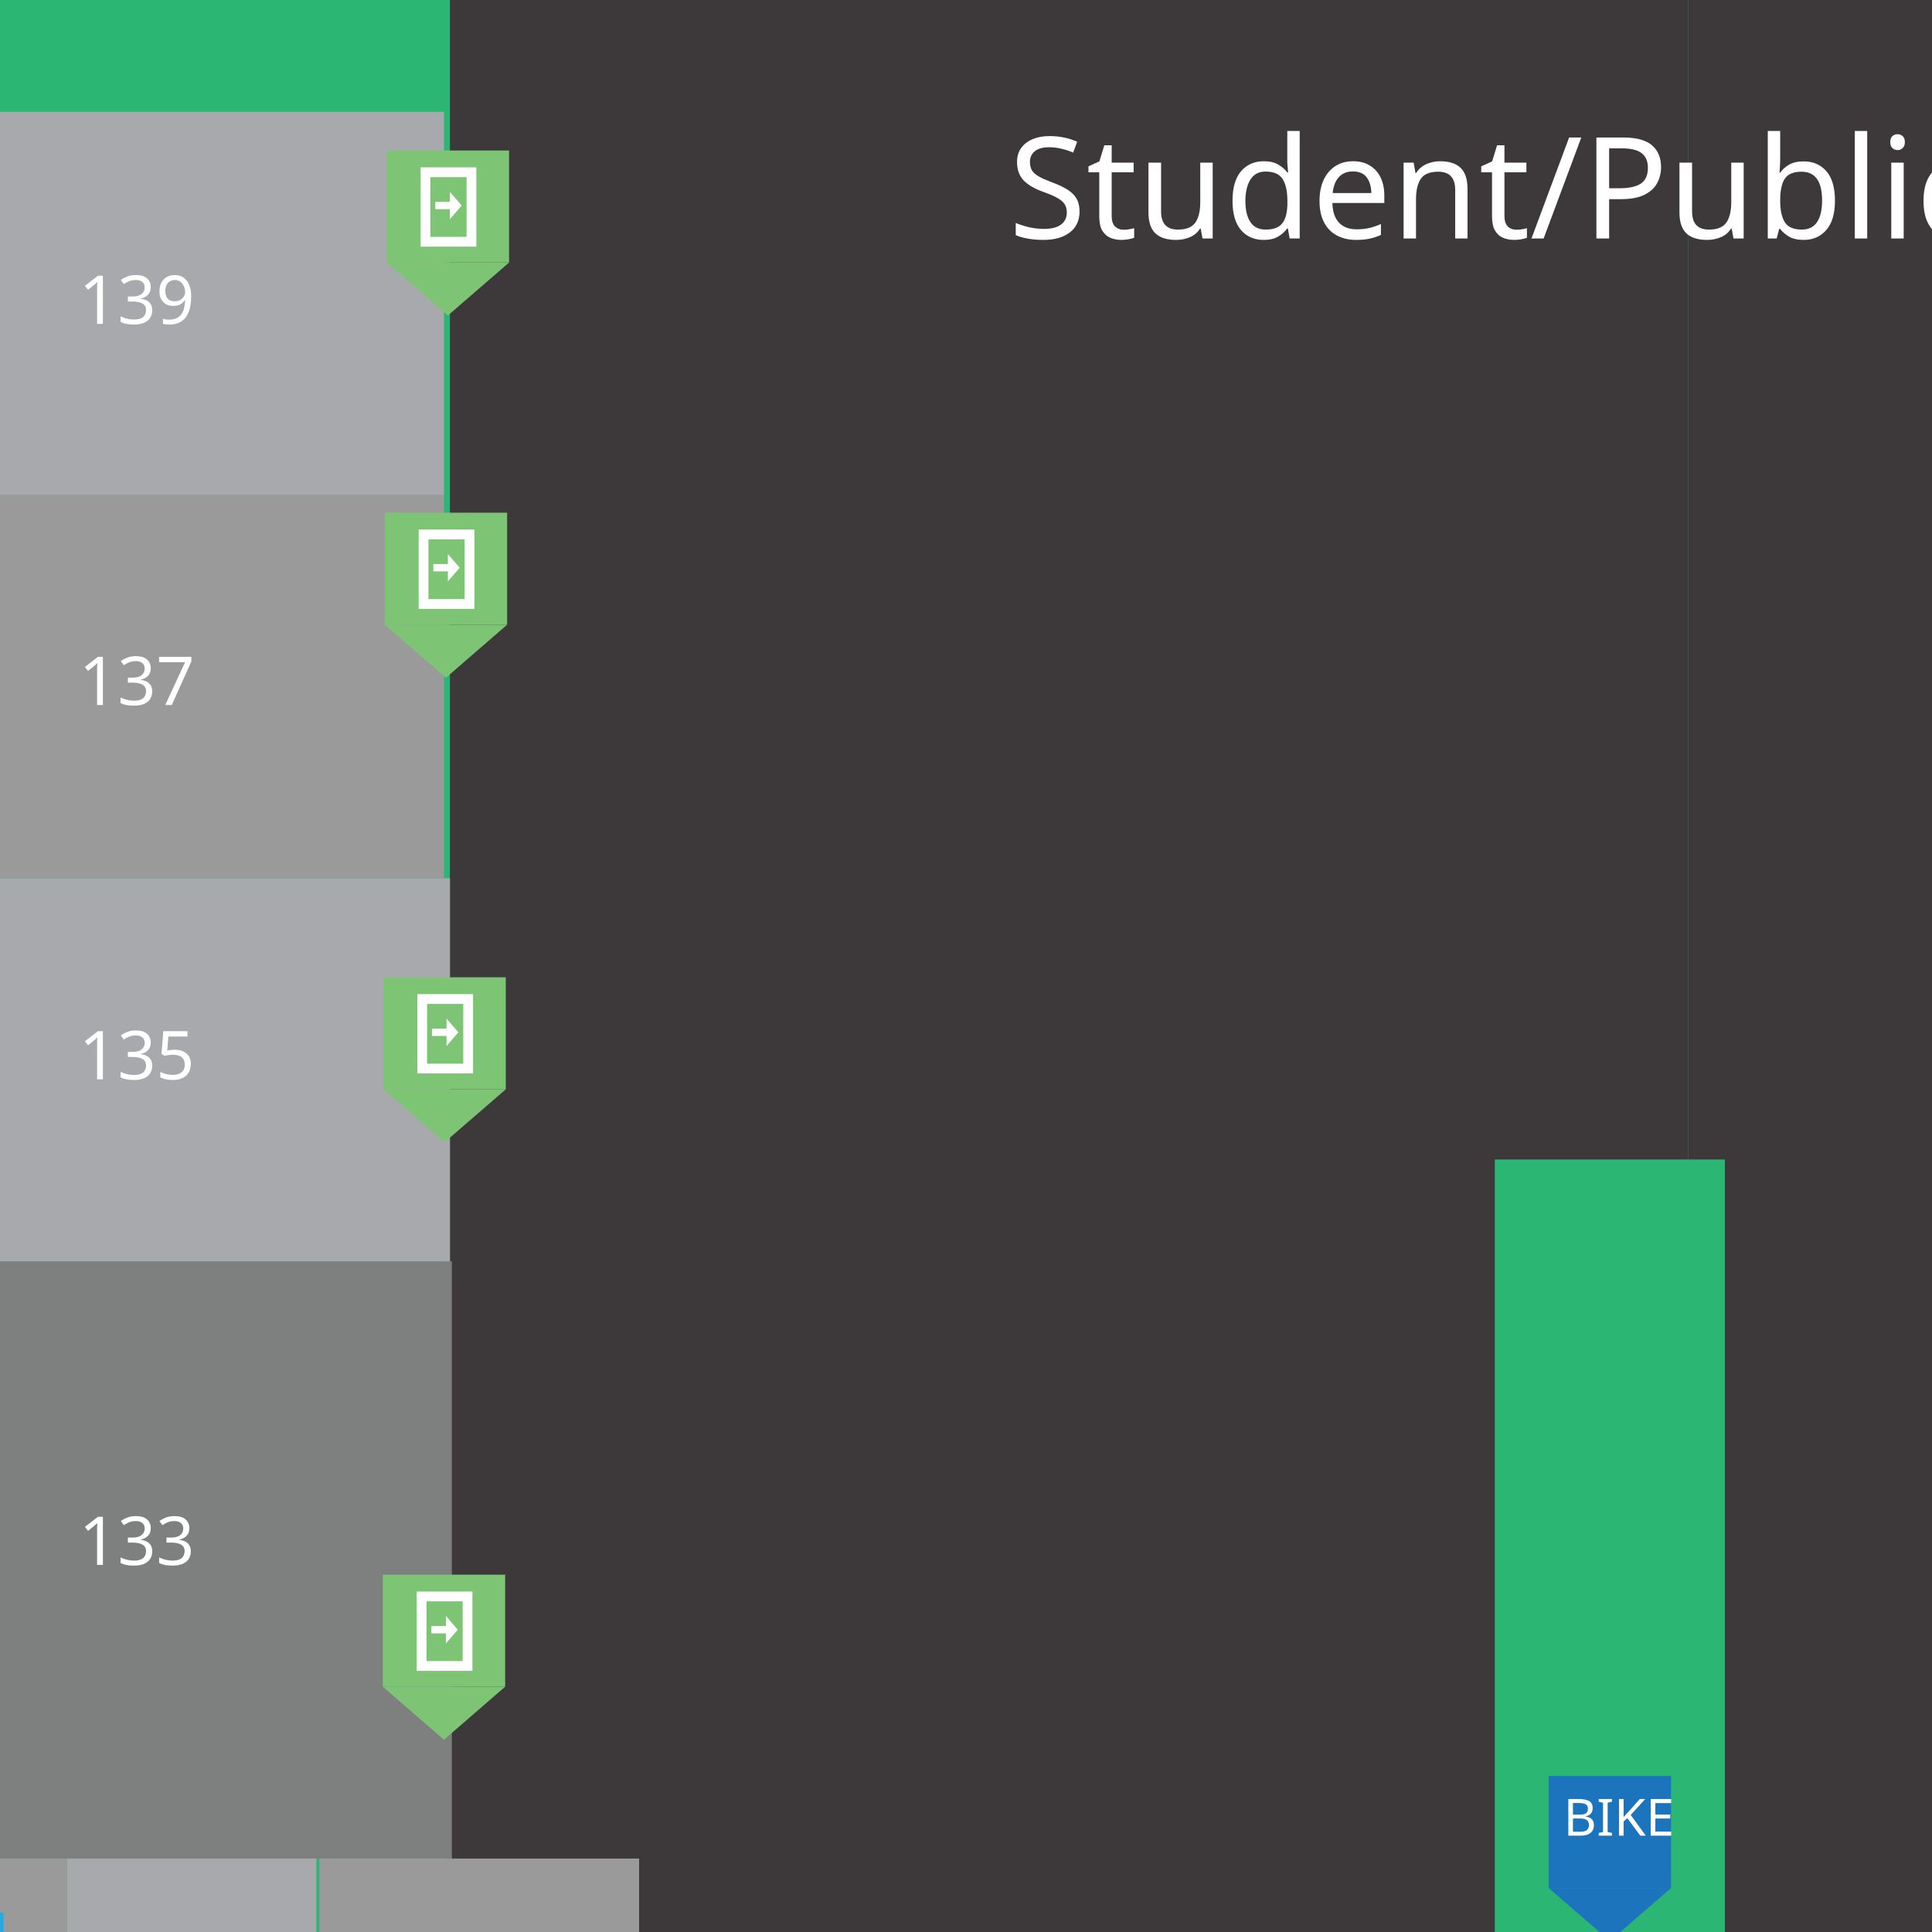
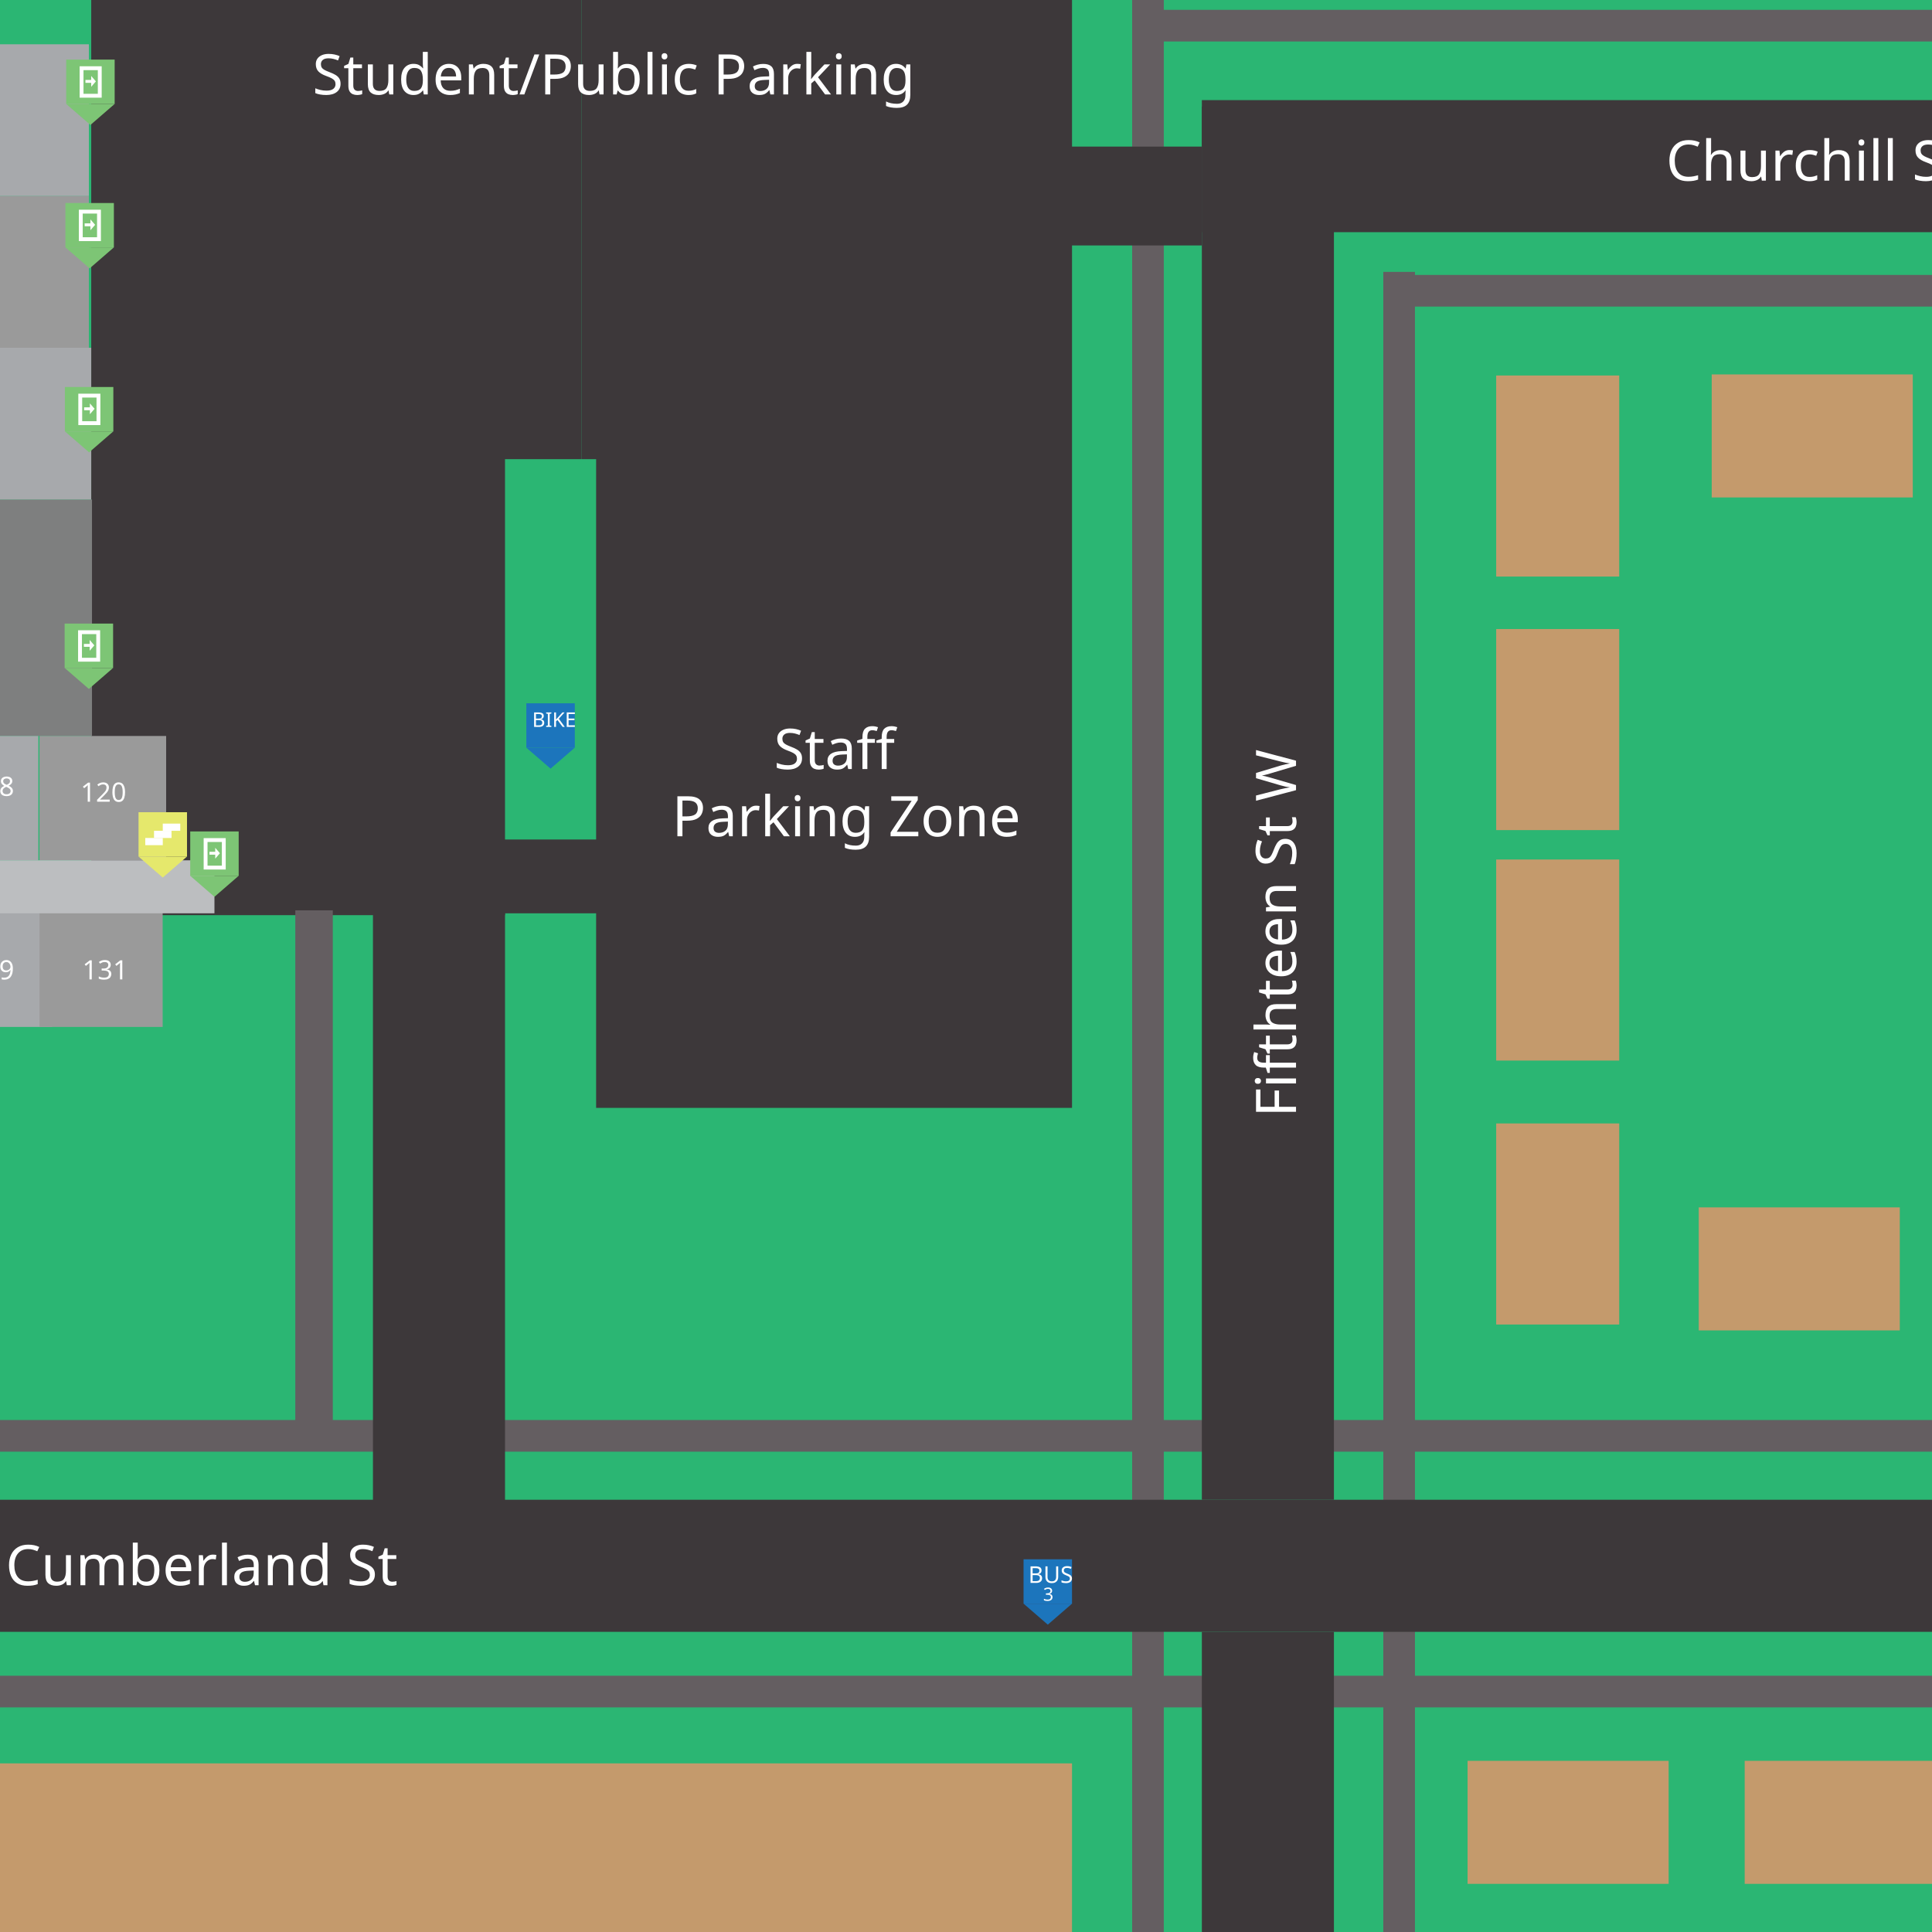
- <svg xmlns="http://www.w3.org/2000/svg" version="1.0" id="Layer_1" x="0px" y="0px" width="2000px" height="2000px" viewBox="0 0 612 792" enable-background="new 0 0 612 792" xml:space="preserve">
+ <svg xmlns="http://www.w3.org/2000/svg" version="1.0" id="Layer_1" x="0px" y="0px" width="2000px" height="2000px" viewBox="0 0 2000 2000" enable-background="new 0 0 612 792" xml:space="preserve">
  <rect x="-1739.838" y="-1353.998" fill="#2BB673" width="4091.112" height="3511.964" />
  <rect x="-1739.838" y="45.842" fill="#6D6E71" width="774.14" height="1015.501" />
  <rect x="-1449.428" y="945.362" fill="#9A9A9A" width="449.448" height="119.164" />
  <rect x="94.442" y="-134.263" fill="#3D383A" width="507.655" height="1081.632" />
  <rect x="-1008.969" y="945.457" fill="#BCBEC0" width="130.766" height="117.616" />
  <rect x="-1580.524" y="517.079" fill="#BCBEC0" width="672.974" height="428.378" />
  <rect x="-973.333" y="947.076" fill="#A7A9AC" width="59.495" height="31.994" />
  <polygon fill="#E5E86C" points="-990.923,1027.518 -1003.465,1016.656 -1016.007,1005.794 -990.923,1005.794 -965.838,1005.794   -978.381,1016.656 " />
  <rect x="-1016.007" y="959.868" fill="#E5E86C" width="50.169" height="45.926" />
  <rect x="-1009.036" y="986.553" fill="#FFFFFF" width="18.113" height="7.441" />
  <rect x="-999.979" y="979.109" fill="#FFFFFF" width="18.114" height="7.443" />
  <rect x="-990.922" y="971.668" fill="#FFFFFF" width="18.113" height="7.441" />
  <polygon fill="#E5E86C" points="-943.586,958.23 -956.128,947.369 -968.67,936.507 -943.586,936.507 -918.501,936.507   -931.044,947.369 " />
  <rect x="-968.67" y="890.581" fill="#E5E86C" width="50.169" height="45.926" />
  <rect x="-955.821" y="909.213" fill="none" stroke="#FFFFFF" stroke-width="3" stroke-miterlimit="10" width="24.473" height="17.844" />
  <line fill="none" stroke="#FFFFFF" stroke-width="3" stroke-miterlimit="10" x1="-950.217" y1="905.908" x2="-950.217" y2="897.517" />
  <polygon fill="#FFFFFF" points="-950.217,895.089 -947.414,897.516 -944.611,899.943 -950.217,899.943 -955.821,899.943   -953.019,897.516 " />
  <line fill="none" stroke="#FFFFFF" stroke-width="3" stroke-miterlimit="10" x1="-936.953" y1="894.534" x2="-936.953" y2="902.926" />
  <polygon fill="#FFFFFF" points="-936.953,905.354 -939.756,902.927 -942.559,900.499 -936.953,900.499 -931.349,900.499   -934.151,902.927 " />
  <rect x="-907.551" y="745.088" fill="#A7A9AC" width="103.072" height="145.493" />
  <rect x="-804.479" y="835.705" fill="#BCBEC0" width="29.498" height="54.876" />
  <rect x="-804.479" y="745.088" fill="#9A9A9A" width="101.834" height="90.617" />
  <rect x="-774.98" y="835.705" fill="#9A9A9A" width="72.336" height="54.876" />
  <rect x="-702.645" y="835.705" fill="#A7A9AC" width="72.336" height="54.876" />
  <rect x="-630.309" y="835.705" fill="#BCBEC0" width="29.498" height="54.876" />
  <rect x="-702.645" y="745.088" fill="#A7A9AC" width="101.834" height="90.617" />
  <rect x="-600.811" y="779.587" fill="#9A9A9A" width="101.834" height="110.994" />
  <rect x="-979.621" y="517.079" fill="#BCBEC0" width="814.898" height="36.876" />
  <rect x="-600.811" y="745.088" fill="#9A9A9A" width="44.819" height="59.998" />
  <rect x="-804.479" y="553.955" fill="#7E7F7F" width="305.502" height="191.133" />
  <rect x="-555.991" y="745.088" fill="#7E7F7F" width="57.015" height="34.499" />
  <rect x="-907.551" y="699.021" fill="#7E7F7F" width="103.072" height="46.496" />
  <rect x="-906.313" y="553.955" fill="#9A9A9A" width="101.834" height="145.065" />
  <rect x="-878.203" y="943.909" fill="#A7A9AC" width="101.834" height="119.164" />
  <polygon fill="#E5E86C" points="-896.256,1027.819 -908.798,1016.958 -921.34,1006.096 -896.256,1006.096 -871.171,1006.096   -883.714,1016.958 " />
  <rect x="-921.34" y="960.17" fill="#E5E86C" width="50.169" height="45.926" />
  <rect x="-914.369" y="986.854" fill="#FFFFFF" width="18.113" height="7.441" />
  <rect x="-905.313" y="979.411" fill="#FFFFFF" width="18.114" height="7.443" />
  <rect x="-896.255" y="971.97" fill="#FFFFFF" width="18.113" height="7.441" />
  <polygon fill="#E5E86C" points="-844.287,1016.957 -856.829,1006.096 -869.371,995.233 -844.287,995.233 -819.202,995.233   -831.745,1006.096 " />
  <rect x="-869.371" y="949.308" fill="#E5E86C" width="50.169" height="45.926" />
  <rect x="-862.4" y="975.992" fill="#FFFFFF" width="18.113" height="7.441" />
  <rect x="-853.344" y="968.549" fill="#FFFFFF" width="18.114" height="7.443" />
  <rect x="-844.286" y="961.107" fill="#FFFFFF" width="18.113" height="7.441" />
  <rect x="-776.369" y="944.683" fill="#9A9A9A" width="277.393" height="119.164" />
  <rect x="-659.786" y="943.909" fill="#A7A9AC" width="44.227" height="122.07" />
  <rect x="-450.996" y="945.362" fill="#A7A9AC" width="56.997" height="122.07" />
  <polygon fill="#E5E86C" points="-422.498,1030.723 -435.04,1019.861 -447.582,1008.999 -422.498,1008.999 -397.413,1008.999   -409.956,1019.861 " />
  <rect x="-447.582" y="963.073" fill="#E5E86C" width="50.169" height="45.926" />
  <rect x="-440.611" y="989.758" fill="#FFFFFF" width="18.113" height="7.441" />
  <rect x="-431.555" y="982.314" fill="#FFFFFF" width="18.114" height="7.443" />
  <rect x="-422.497" y="974.873" fill="#FFFFFF" width="18.113" height="7.441" />
  <path fill="#CD73AE" d="M-844.98,913.544" />
  <rect x="-452.301" y="790.396" fill="#A7A9AC" width="119.799" height="100.185" />
  <rect x="-332.502" y="790.396" fill="#9A9A9A" width="119.799" height="100.185" />
  <rect x="-452.301" y="690.212" fill="#9A9A9A" width="112.299" height="100.185" />
  <rect x="-340.002" y="690.212" fill="#A7A9AC" width="127.299" height="100.185" />
  <rect x="-452.301" y="553.955" fill="#A7A9AC" width="107.519" height="136.257" />
  <rect x="-332.502" y="553.955" fill="#9A9A9A" width="119.799" height="136.257" />
  <rect x="-349.501" y="553.955" fill="#7E7F7F" width="33.998" height="136.257" />
  <rect x="-164.723" y="761.879" fill="#9A9A9A" width="102.207" height="128.702" />
  <polygon fill="#27AAE1" points="-113.62,851.659 -126.162,840.798 -138.704,829.936 -113.62,829.936 -88.535,829.936   -101.078,840.798 " />
  <rect x="-138.704" y="784.01" fill="#27AAE1" width="50.169" height="45.926" />
  <circle fill="#FFFFFF" cx="-125.619" cy="795.703" r="3.318" />
  <rect x="-128.938" y="799.986" fill="#FFFFFF" width="6.637" height="14.299" />
  <rect x="-128.938" y="814.285" fill="#FFFFFF" width="2.627" height="9.734" />
  <rect x="-125.066" y="814.285" fill="#FFFFFF" width="2.766" height="9.734" />
  <rect x="-122.301" y="799.986" fill="#FFFFFF" width="2.766" height="9.734" />
  <rect x="-131.703" y="799.986" fill="#FFFFFF" width="2.766" height="9.734" />
  <rect x="-115.103" y="791.854" transform="matrix(0.9806 0.1959 -0.1959 0.9806 156.2878 37.9564)" fill="#FFFFFF" width="2.767" height="34.276" />
  <circle fill="#FFFFFF" cx="-100.344" cy="795.554" r="3.318" />
  <rect x="-103.662" y="814.136" fill="#FFFFFF" width="2.627" height="9.734" />
  <rect x="-99.791" y="814.136" fill="#FFFFFF" width="2.766" height="9.734" />
  <rect x="-98.409" y="798.988" transform="matrix(0.9001 -0.4356 0.4356 0.9001 -359.8463 38.0078)" fill="#FFFFFF" width="2.766" height="9.735" />
  <rect x="-105.045" y="798.988" transform="matrix(0.8936 0.4489 -0.4489 0.8936 349.8253 132.0827)" fill="#FFFFFF" width="2.765" height="9.735" />
  <polygon fill="#FFFFFF" points="-100.343,799.839 -96.999,806.986 -93.656,814.138 -100.343,814.138 -107.028,814.138   -103.685,806.986 " />
  <rect x="-164.723" y="517.079" fill="#7E7F7F" width="259.953" height="244.8" />
  <rect x="-62.516" y="761.879" fill="#A7A9AC" width="102.207" height="128.702" />
  <rect x="40.896" y="761.879" fill="#9A9A9A" width="131.104" height="128.702" />
  <rect x="-62.516" y="943.909" fill="#A7A9AC" width="116.516" height="119.164" />
  <rect x="40.896" y="943.909" fill="#9A9A9A" width="127.485" height="119.164" />
  <rect x="-172" y="943.909" fill="#9A9A9A" width="109.34" height="119.164" />
  <rect x="143.418" y="840.797" fill="#E5E86C" width="50.169" height="45.926" />
  <rect x="150.389" y="867.481" fill="#FFFFFF" width="18.113" height="7.441" />
  <rect x="159.445" y="860.038" fill="#FFFFFF" width="18.114" height="7.443" />
  <rect x="168.503" y="852.597" fill="#FFFFFF" width="18.113" height="7.441" />
  <rect x="-164.723" y="360" fill="#A7A9AC" width="259.165" height="157.079" />
  <rect x="-164.723" y="202.921" fill="#9A9A9A" width="256.723" height="157.079" />
  <rect x="-164.723" y="45.842" fill="#A7A9AC" width="256.723" height="157.079" />
  <rect x="-468.363" y="360" fill="#A7A9AC" width="256.723" height="157.079" />
  <rect x="-460.863" y="45.842" fill="#A7A9AC" width="256.723" height="198.158" />
  <rect x="-460.863" y="218" fill="#9A9A9A" width="256.723" height="142" />
  <rect x="-212.703" y="45.842" fill="#BCBEC0" width="47.98" height="844.739" />
  <rect x="-540" y="360" fill="#A7A9AC" width="52.802" height="157.079" />
  <rect x="-907.551" y="45.842" fill="#7E7F7F" width="420.353" height="314.158" />
  <rect x="-393.999" y="941.389" fill="#9A9A9A" width="117.332" height="126.044" />
  <rect x="-498.977" y="45.842" fill="#BCBEC0" width="47.98" height="844.739" />
  <rect x="-283" y="945.362" fill="#A7A9AC" width="117.34" height="119.164" />
  <rect x="-907.551" y="890.581" fill="#BCBEC0" width="1129.551" height="54.876" />
  <rect x="-981.865" y="45.842" fill="#BCBEC0" width="74.507" height="657.988" />
  <rect x="-907.551" y="360" fill="#9A9A9A" width="367.551" height="157.079" />
  <polygon fill="#E5E86C" points="-871.172,408.66 -883.714,397.799 -896.256,386.937 -871.172,386.937 -846.087,386.937   -858.63,397.799 " />
  <rect x="-896.256" y="341.011" fill="#E5E86C" width="50.169" height="45.926" />
  <rect x="-889.285" y="367.696" fill="#FFFFFF" width="18.113" height="7.441" />
  <rect x="-880.229" y="360.252" fill="#FFFFFF" width="18.114" height="7.443" />
  <rect x="-871.171" y="352.811" fill="#FFFFFF" width="18.113" height="7.441" />
  <rect x="-1508.454" y="553.955" fill="#A7A9AC" width="528.833" height="336.626" />
  <rect x="-1194" y="45.842" fill="#9A9A9A" width="212.135" height="126.158" />
  <polygon fill="#E5E86C" points="-1135.832,132.762 -1148.374,121.9 -1160.916,111.038 -1135.832,111.038 -1110.747,111.038   -1123.29,121.9 " />
  <rect x="-1160.916" y="65.112" fill="#E5E86C" width="50.169" height="45.926" />
  <rect x="-1153.945" y="91.797" fill="#FFFFFF" width="18.113" height="7.441" />
  <rect x="-1144.889" y="84.354" fill="#FFFFFF" width="18.114" height="7.443" />
  <rect x="-1135.831" y="76.912" fill="#FFFFFF" width="18.113" height="7.441" />
  <polygon fill="#27AAE1" points="-856.015,947.368 -868.557,936.507 -881.099,925.645 -856.015,925.645 -830.93,925.645   -843.473,936.507 " />
  <rect x="-881.099" y="879.719" fill="#27AAE1" width="50.169" height="45.926" />
  <path fill="#FFFFFF" d="M-844.98,909.612c0-6.066-11.033-21.9-11.033-21.9s-10.931,15.834-10.931,21.9  c0,6.065,4.916,10.981,10.982,10.981C-849.899,920.594-844.98,915.678-844.98,909.612z" />
  <path fill="#CD73AE" d="M-286.653,918.02" />
  <polygon fill="#27AAE1" points="-297.688,951.844 -310.229,940.982 -322.771,930.12 -297.688,930.12 -272.603,930.12   -285.146,940.982 " />
  <rect x="-322.771" y="884.194" fill="#27AAE1" width="50.169" height="45.926" />
  <path fill="#FFFFFF" d="M-286.653,914.088c0-6.066-11.033-21.9-11.033-21.9s-10.931,15.834-10.931,21.9  c0,6.065,4.916,10.981,10.982,10.981C-291.572,925.069-286.653,920.153-286.653,914.088z" />
  <path fill="#CD73AE" d="M-213.297,690.213" />
  <polygon fill="#27AAE1" points="-224.331,724.037 -236.873,713.176 -249.415,702.313 -224.331,702.313 -199.246,702.313   -211.789,713.176 " />
  <rect x="-249.415" y="656.387" fill="#27AAE1" width="50.169" height="45.926" />
  <path fill="#FFFFFF" d="M-213.297,686.281c0-6.066-11.033-21.9-11.033-21.9s-10.931,15.834-10.931,21.9  c0,6.064,4.916,10.98,10.982,10.98C-218.216,697.262-213.297,692.346-213.297,686.281z" />
  <path fill="#CD73AE" d="M-1386.051,592.664" />
  <polygon fill="#27AAE1" points="-1397.085,626.488 -1409.627,615.627 -1422.169,604.764 -1397.085,604.764 -1372,604.764   -1384.543,615.627 " />
  <rect x="-1422.169" y="558.838" fill="#27AAE1" width="50.169" height="45.926" />
  <path fill="#FFFFFF" d="M-1386.051,588.732c0-6.066-11.033-21.9-11.033-21.9s-10.931,15.834-10.931,21.9  c0,6.064,4.916,10.98,10.982,10.98C-1390.97,599.713-1386.051,594.797-1386.051,588.732z" />
  <path fill="#CD73AE" d="M-1076.192,592.664" />
  <polygon fill="#27AAE1" points="-1087.227,626.488 -1099.769,615.627 -1112.311,604.764 -1087.227,604.764 -1062.142,604.764   -1074.685,615.627 " />
  <rect x="-1112.311" y="558.838" fill="#27AAE1" width="50.169" height="45.926" />
  <path fill="#FFFFFF" d="M-1076.192,588.732c0-6.066-11.033-21.9-11.033-21.9s-10.931,15.834-10.931,21.9  c0,6.064,4.916,10.98,10.982,10.98C-1081.111,599.713-1076.192,594.797-1076.192,588.732z" />
  <path fill="#CD73AE" d="M-487.943,468.273" />
  <polygon fill="#27AAE1" points="-498.978,502.098 -511.52,491.236 -524.062,480.373 -498.978,480.373 -473.893,480.373   -486.436,491.236 " />
  <rect x="-524.062" y="434.447" fill="#27AAE1" width="50.169" height="45.926" />
  <path fill="#FFFFFF" d="M-487.943,464.342c0-6.066-11.033-21.9-11.033-21.9s-10.931,15.834-10.931,21.9  c0,6.064,4.916,10.98,10.982,10.98C-492.862,475.322-487.943,470.406-487.943,464.342z" />
  <polygon fill="#E5E86C" points="168.502,908.446 155.96,897.585 143.418,886.723 168.502,886.723 193.587,886.723 181.044,897.585   " />
  <rect x="-614.193" y="1063.613" fill="#A7A9AC" width="115.217" height="71.457" />
  <rect x="-450.01" y="1067.433" fill="#7E7F7F" width="115.217" height="199.631" />
  <rect x="-614.657" y="1135.07" fill="#9A9A9A" width="117.332" height="131.993" />
  <rect x="-498.977" y="916.908" fill="#BCBEC0" width="47.98" height="350.155" />
  <polygon fill="#E06E6E" points="-498.978,1051.084 -511.52,1040.223 -524.062,1029.36 -498.978,1029.36 -473.893,1029.36   -486.436,1040.223 " />
  <rect x="-524.062" y="983.435" fill="#E06E6E" width="50.169" height="45.926" />
  <rect x="-501.979" y="994.745" fill="#FFFFFF" width="5.75" height="24.189" />
  <rect x="-511.072" y="1003.965" fill="#FFFFFF" width="24.189" height="5.75" />
  <rect x="-1580.524" y="944.684" fill="#BCBEC0" width="130.766" height="117.616" />
  <polygon fill="#E5E86C" points="-1562.498,1012.656 -1575.04,1001.795 -1587.582,990.933 -1562.498,990.933 -1537.413,990.933   -1549.956,1001.795 " />
  <rect x="-1587.582" y="945.007" fill="#E5E86C" width="50.169" height="45.926" />
  <rect x="-1580.611" y="971.691" fill="#FFFFFF" width="18.113" height="7.441" />
  <rect x="-1571.555" y="964.248" fill="#FFFFFF" width="18.114" height="7.443" />
  <rect x="-1562.497" y="956.807" fill="#FFFFFF" width="18.113" height="7.441" />
  <polygon fill="#E5E86C" points="-1467.542,1012.895 -1480.084,1002.033 -1492.626,991.171 -1467.542,991.171 -1442.457,991.171   -1455,1002.033 " />
  <rect x="-1492.626" y="945.245" fill="#E5E86C" width="50.169" height="45.926" />
  <rect x="-1485.655" y="971.93" fill="#FFFFFF" width="18.113" height="7.441" />
  <rect x="-1476.599" y="964.486" fill="#FFFFFF" width="18.114" height="7.443" />
  <rect x="-1467.541" y="957.045" fill="#FFFFFF" width="18.113" height="7.441" />
  <polygon fill="#7DC575" points="-473.894,1260.736 -486.436,1249.875 -498.978,1239.013 -473.894,1239.013 -448.809,1239.013   -461.352,1249.875 " />
  <rect x="-498.978" y="1193.087" fill="#7DC575" width="50.169" height="45.926" />
  <rect x="-483.063" y="1202.005" fill="none" stroke="#FFFFFF" stroke-width="4" stroke-miterlimit="10" width="18.835" height="28.5" />
  <line fill="none" stroke="#FFFFFF" stroke-width="3" stroke-miterlimit="10" x1="-479.055" y1="1215.642" x2="-470.663" y2="1215.642" />
  <polygon fill="#FFFFFF" points="-468.235,1215.642 -470.662,1218.444 -473.09,1221.247 -473.09,1215.642 -473.09,1210.037   -470.662,1212.84 " />
  <polygon fill="#7DC575" points="222,928.358 209.458,917.497 196.916,906.635 222,906.635 247.085,906.635 234.542,917.497 " />
  <rect x="196.916" y="860.709" fill="#7DC575" width="50.169" height="45.926" />
  <rect x="212.831" y="869.627" fill="none" stroke="#FFFFFF" stroke-width="4" stroke-miterlimit="10" width="18.835" height="28.5" />
  <line fill="none" stroke="#FFFFFF" stroke-width="3" stroke-miterlimit="10" x1="216.839" y1="883.264" x2="225.23" y2="883.264" />
  <polygon fill="#FFFFFF" points="227.658,883.264 225.231,886.066 222.804,888.869 222.804,883.264 222.804,877.659 225.231,880.462   " />
  <rect x="-968.525" y="1006.397" fill="#7DC575" width="50.169" height="45.926" />
  <rect x="-952.61" y="1015.315" fill="none" stroke="#FFFFFF" stroke-width="4" stroke-miterlimit="10" width="18.835" height="28.5" />
  <line fill="none" stroke="#FFFFFF" stroke-width="3" stroke-miterlimit="10" x1="-948.603" y1="1028.952" x2="-940.211" y2="1028.952" />
  <polygon fill="#FFFFFF" points="-937.783,1028.952 -940.21,1031.755 -942.638,1034.558 -942.638,1028.952 -942.638,1023.348   -940.21,1026.15 " />
  <polygon fill="#7DC575" points="-1515.142,1061.343 -1527.684,1050.481 -1540.226,1039.619 -1515.142,1039.619 -1490.057,1039.619   -1502.6,1050.481 " />
  <rect x="-1540.226" y="993.693" fill="#7DC575" width="50.169" height="45.926" />
  <rect x="-1524.311" y="1002.611" fill="none" stroke="#FFFFFF" stroke-width="4" stroke-miterlimit="10" width="18.835" height="28.5" />
  <line fill="none" stroke="#FFFFFF" stroke-width="3" stroke-miterlimit="10" x1="-1520.303" y1="1016.248" x2="-1511.911" y2="1016.248" />
  <polygon fill="#FFFFFF" points="-1509.483,1016.248 -1511.91,1019.051 -1514.338,1021.854 -1514.338,1016.248 -1514.338,1010.644   -1511.91,1013.446 " />
  <polygon fill="#7DC575" points="-944.612,53.212 -957.154,42.351 -969.696,31.488 -944.612,31.488 -919.527,31.488 -932.07,42.351   " />
  <rect x="-969.696" y="-14.438" fill="#7DC575" width="50.169" height="45.926" />
  <rect x="-953.781" y="-5.52" fill="none" stroke="#FFFFFF" stroke-width="4" stroke-miterlimit="10" width="18.835" height="28.5" />
  <line fill="none" stroke="#FFFFFF" stroke-width="3" stroke-miterlimit="10" x1="-949.773" y1="8.117" x2="-941.382" y2="8.117" />
  <polygon fill="#FFFFFF" points="-938.954,8.117 -941.381,10.92 -943.809,13.723 -943.809,8.117 -943.809,2.513 -941.381,5.315 " />
  <polygon fill="#7DC575" points="-862.114,56.805 -874.656,45.944 -887.198,35.082 -862.114,35.082 -837.029,35.082 -849.572,45.944   " />
  <rect x="-887.198" y="-10.844" fill="#7DC575" width="50.169" height="45.926" />
  <rect x="-871.283" y="-1.926" fill="none" stroke="#FFFFFF" stroke-width="4" stroke-miterlimit="10" width="18.835" height="28.5" />
  <line fill="none" stroke="#FFFFFF" stroke-width="3" stroke-miterlimit="10" x1="-867.275" y1="11.71" x2="-858.884" y2="11.71" />
  <polygon fill="#FFFFFF" points="-856.456,11.71 -858.883,14.513 -861.311,17.316 -861.311,11.71 -861.311,6.106 -858.883,8.909 " />
  <polygon fill="#7DC575" points="-540.001,56.805 -552.543,45.944 -565.085,35.082 -540.001,35.082 -514.916,35.082 -527.459,45.944   " />
  <rect x="-565.085" y="-10.844" fill="#7DC575" width="50.169" height="45.926" />
  <rect x="-549.17" y="-1.926" fill="none" stroke="#FFFFFF" stroke-width="4" stroke-miterlimit="10" width="18.835" height="28.5" />
  <line fill="none" stroke="#FFFFFF" stroke-width="3" stroke-miterlimit="10" x1="-545.162" y1="11.71" x2="-536.771" y2="11.71" />
  <polygon fill="#FFFFFF" points="-534.343,11.71 -536.77,14.513 -539.197,17.316 -539.197,11.71 -539.197,6.106 -536.77,8.909 " />
  <polygon fill="#7DC575" points="-468.364,56.805 -480.906,45.944 -493.448,35.082 -468.364,35.082 -443.279,35.082 -455.822,45.944   " />
  <rect x="-493.448" y="-10.844" fill="#7DC575" width="50.169" height="45.926" />
  <rect x="-477.533" y="-1.926" fill="none" stroke="#FFFFFF" stroke-width="4" stroke-miterlimit="10" width="18.835" height="28.5" />
  <line fill="none" stroke="#FFFFFF" stroke-width="3" stroke-miterlimit="10" x1="-473.525" y1="11.71" x2="-465.134" y2="11.71" />
  <polygon fill="#FFFFFF" points="-462.706,11.71 -465.133,14.513 -467.561,17.316 -467.561,11.71 -467.561,6.106 -465.133,8.909 " />
  <polygon fill="#7DC575" points="-189.68,56.805 -202.222,45.944 -214.764,35.082 -189.68,35.082 -164.595,35.082 -177.138,45.944   " />
  <rect x="-214.764" y="-10.844" fill="#7DC575" width="50.169" height="45.926" />
  <rect x="-198.849" y="-1.926" fill="none" stroke="#FFFFFF" stroke-width="4" stroke-miterlimit="10" width="18.835" height="28.5" />
  <line fill="none" stroke="#FFFFFF" stroke-width="3" stroke-miterlimit="10" x1="-194.841" y1="11.71" x2="-186.449" y2="11.71" />
  <polygon fill="#FFFFFF" points="-184.021,11.71 -186.448,14.513 -188.876,17.316 -188.876,11.71 -188.876,6.106 -186.448,8.909 " />
  <rect x="-452.301" y="-134.263" fill="#9A9A9A" width="127.799" height="78.195" />
  <rect x="-324.502" y="-134.263" fill="#A7A9AC" width="127.799" height="78.195" />
  <rect x="-199.246" y="-134.263" fill="#9A9A9A" width="127.799" height="78.195" />
  <rect x="-71.447" y="-134.263" fill="#A7A9AC" width="127.799" height="78.195" />
  <rect x="54" y="-134.263" fill="#9A9A9A" width="127.799" height="78.195" />
  <rect x="-1016.713" y="-134.263" fill="#9A9A9A" width="127.799" height="78.195" />
  <rect x="-888.914" y="-134.263" fill="#A7A9AC" width="127.799" height="78.195" />
  <rect x="-763.658" y="-134.263" fill="#9A9A9A" width="127.799" height="78.195" />
  <rect x="602.098" y="-56.068" fill="#3D383A" width="507.655" height="1202.932" />
  <rect x="522.787" y="475.322" fill="#2BB673" width="94.313" height="785.414" />
  <text transform="matrix(1 0 0 1 323.4404 97.7695)" fill="#FFFFFF" font-family="'MyriadPro-Regular'" font-size="58">Student/Public Parking</text>
  <text transform="matrix(1 0 0 1 801.1455 796.1104)">
    <tspan x="0" y="0" fill="#FFFFFF" font-family="'MyriadPro-Regular'" font-size="58">Staff</tspan>
    <tspan x="-105.529" y="69.6" fill="#FFFFFF" font-family="'MyriadPro-Regular'" font-size="58">Parking Zone</tspan>
  </text>
  <rect x="501.588" y="869.049" fill="#3D383A" width="136.711" height="76.408" />
  <rect x="1244.163" y="103.644" fill="#3D383A" width="1104.927" height="136.711" />
  <rect x="1172" y="-1366" fill="#645E61" width="32.763" height="3511.964" />
  <rect x="-1742.021" y="1470.001" fill="#645E61" width="4095.479" height="32.763" />
  <rect x="-1742.021" y="1734.712" fill="#645E61" width="4095.479" height="32.763" />
  <rect x="1432" y="281.46" fill="#645E61" width="32.763" height="1864.503" />
  <rect x="1432" y="284.618" fill="#645E61" width="917.09" height="32.763" />
  <rect x="1188.381" y="10.193" fill="#645E61" width="1165.076" height="32.763" />
  <rect x="-496.776" y="1263.757" fill="#645E61" width="38.8" height="222.626" />
  <rect x="-1008.373" y="1061.343" fill="#645E61" width="130.361" height="408.658" />
  <rect x="-822.085" y="996.897" fill="#7DC575" width="50.169" height="45.926" />
  <rect x="-806.17" y="1005.815" fill="none" stroke="#FFFFFF" stroke-width="4" stroke-miterlimit="10" width="18.835" height="28.5" />
  <line fill="none" stroke="#FFFFFF" stroke-width="3" stroke-miterlimit="10" x1="-802.162" y1="1019.452" x2="-793.771" y2="1019.452" />
  <polygon fill="#FFFFFF" points="-791.343,1019.452 -793.77,1022.255 -796.197,1025.058 -796.197,1019.452 -796.197,1013.848   -793.77,1016.65 " />
  <rect x="-705.348" y="1686.071" fill="#3D383A" width="91.124" height="354.883" />
  <rect x="-623.963" y="1821.932" fill="#3D383A" width="340.963" height="219.022" />
  <polygon fill="#00AEEF" points="-473.091,1931.162 -485.633,1920.301 -498.175,1909.438 -473.091,1909.438 -448.006,1909.438   -460.549,1920.301 " />
  <rect x="-498.175" y="1863.513" fill="#00AEEF" width="50.169" height="45.926" />
  <text transform="matrix(1 0 0 1 -481.3359 1897.195)" fill="#FFFFFF" font-family="'MyriadPro-Regular'" font-size="31">P</text>
  <polygon fill="#7DC575" points="-943.441,1074.047 -955.983,1063.186 -968.525,1052.323 -943.441,1052.323 -918.356,1052.323   -930.899,1063.186 " />
  <rect x="-1581.288" y="1062.734" fill="#645E61" width="130.361" height="408.658" />
  <rect x="-1449.759" y="1221.247" fill="#645E61" width="440.723" height="250.146" />
  <rect x="305.718" y="942.372" fill="#645E61" width="38.8" height="544.011" />
  <rect x="-1742.021" y="1552.547" fill="#3D383A" width="4091.111" height="136.711" />
  <rect x="1244.163" y="110.41" fill="#3D383A" width="136.711" height="1442.138" />
  <rect x="1244.163" y="1689.258" fill="#3D383A" width="136.711" height="456.706" />
  <rect x="1010.49" y="151.749" fill="#3D383A" width="233.673" height="102.344" />
  <rect x="1548.854" y="388.718" fill="#C49A6C" width="127.352" height="208.14" />
  <rect x="1548.854" y="651.174" fill="#C49A6C" width="127.352" height="208.139" />
  <rect x="1548.854" y="889.757" fill="#C49A6C" width="127.352" height="208.14" />
  <rect x="1548.854" y="1162.994" fill="#C49A6C" width="127.352" height="208.139" />
  <rect x="1758.511" y="1249.875" fill="#C49A6C" width="208.139" height="127.353" />
  <rect x="2076.593" y="1270.618" fill="#C49A6C" width="208.139" height="127.353" />
  <rect x="1771.961" y="387.602" fill="#C49A6C" width="208.139" height="127.353" />
  <rect x="2094.044" y="387.602" fill="#C49A6C" width="208.139" height="127.353" />
  <rect x="1260.044" y="-197.939" fill="#C49A6C" width="208.139" height="127.353" />
  <rect x="1548.854" y="-197.939" fill="#C49A6C" width="208.139" height="127.353" />
  <rect x="1862.58" y="-197.939" fill="#C49A6C" width="208.139" height="127.353" />
  <rect x="2124.666" y="-197.94" fill="#C49A6C" width="208.139" height="127.353" />
  <rect x="2094.044" y="1822.799" fill="#C49A6C" width="208.139" height="127.353" />
  <rect x="1806.093" y="1822.799" fill="#C49A6C" width="208.139" height="127.353" />
  <rect x="1519.231" y="1822.799" fill="#C49A6C" width="208.139" height="127.353" />
  <rect x="1519.232" y="2022.952" fill="#C49A6C" width="127.353" height="122.071" />
  <polygon fill="#C49A6C" points="1109.754,1825.44 1109.744,2145.023 -199.023,2145.023 -199.013,1825.44 " />
  <g>
    <path fill="#C49A6C" d="M-1045.353-687.805c0-96.626,78.33-174.957,174.957-174.957v-148.647   c-178.722,0-323.604,144.883-323.604,323.604S-1049.117-364.2-870.396-364.2v-148.647   C-967.022-512.848-1045.353-591.179-1045.353-687.805z" />
  </g>
  <g>
    <path fill="#C49A6C" d="M645.012-687.805c0,96.626-78.33,174.957-174.957,174.957V-364.2   c178.722,0,323.604-144.883,323.604-323.604s-144.883-323.604-323.604-323.604v148.647   C566.682-862.762,645.012-784.431,645.012-687.805z" />
  </g>
  <rect x="-870.396" y="-1011.409" fill="#C49A6C" width="1340.45" height="148.647" />
  <rect x="-871.171" y="-512.848" fill="#C49A6C" width="1342.149" height="148.647" />
  <rect x="2165.059" y="-512.848" fill="#C49A6C" width="127.353" height="208.139" />
  <rect x="2165.059" y="-862.762" fill="#C49A6C" width="127.353" height="208.139" />
  <rect x="2170.346" y="-1219.548" fill="#C49A6C" width="116.779" height="208.139" />
  <rect x="-1587.582" y="1502.764" fill="#3D383A" width="716.411" height="145.236" />
  <polygon fill="#1C75BC" points="-1508.672,1520.207 -1521.214,1509.346 -1533.756,1498.483 -1508.672,1498.483 -1483.587,1498.483   -1496.13,1509.346 " />
  <rect x="-1533.756" y="1452.558" fill="#1C75BC" width="50.169" height="45.926" />
  <text transform="matrix(1 0 0 1 -1528.854 1477)" fill="#FFFFFF" font-family="'MyriadPro-Regular'" font-size="24">BUS</text>
  <text transform="matrix(1 0 0 1 -1513.544 1495.521)" fill="#FFFFFF" font-family="'MyriadPro-Regular'" font-size="19">2</text>
  <polygon fill="#1C75BC" points="1084.668,1681.824 1072.126,1670.963 1059.584,1660.101 1084.668,1660.101 1109.753,1660.101   1097.21,1670.963 " />
  <rect x="1059.584" y="1614.175" fill="#1C75BC" width="50.169" height="45.926" />
  <text transform="matrix(1 0 0 1 1064.485 1638.617)" fill="#FFFFFF" font-family="'MyriadPro-Regular'" font-size="24">BUS</text>
  <text transform="matrix(1 0 0 1 1079.796 1657.138)" fill="#FFFFFF" font-family="'MyriadPro-Regular'" font-size="19">3</text>
  <rect x="-1457.283" y="1062.3" fill="#645E61" width="466.36" height="51.57" />
  <polygon fill="#1C75BC" points="-1372.862,1168.896 -1385.404,1158.034 -1397.946,1147.172 -1372.862,1147.172 -1347.777,1147.172   -1360.32,1158.034 " />
  <rect x="-1397.946" y="1101.246" fill="#1C75BC" width="50.169" height="45.926" />
  <text transform="matrix(1 0 0 1 -1391.919 1125.688)" fill="#FFFFFF" font-family="'MyriadPro-Regular'" font-size="21">BIKE</text>
  <polygon fill="#1C75BC" points="-1085.862,1168.896 -1098.404,1158.034 -1110.946,1147.172 -1085.862,1147.172 -1060.777,1147.172   -1073.32,1158.034 " />
  <rect x="-1110.946" y="1101.246" fill="#1C75BC" width="50.169" height="45.926" />
  <text transform="matrix(1 0 0 1 -1104.919 1125.688)" fill="#FFFFFF" font-family="'MyriadPro-Regular'" font-size="21">BIKE</text>
  <polygon fill="#1C75BC" points="569.942,795.703 557.4,784.842 544.858,773.979 569.942,773.979 595.027,773.979 582.484,784.842   " />
  <rect x="544.858" y="728.054" fill="#1C75BC" width="50.169" height="45.926" />
  <text transform="matrix(1 0 0 1 550.8857 752.4961)" fill="#FFFFFF" font-family="'MyriadPro-Regular'" font-size="21">BIKE</text>
  <rect x="386.076" y="942.836" fill="#3D383A" width="136.711" height="648.076" />
  <rect x="-815.243" y="1063.186" fill="#645E61" width="38.8" height="423.197" />
  <polygon fill="#7DC575" points="-797.001,1064.547 -809.543,1053.686 -822.085,1042.823 -797.001,1042.823 -771.916,1042.823   -784.459,1053.686 " />
  <text transform="matrix(1 0 0 1 5.8037 1641)" fill="#FFFFFF" font-family="'MyriadPro-Regular'" font-size="58">Cumberland St</text>
  <text transform="matrix(0 -1 1 0 1341.639 1156.582)" fill="#FFFFFF" font-family="'MyriadPro-Regular'" font-size="58">Fifthteen St W</text>
  <text transform="matrix(1 0 0 1 1724.637 187)" fill="#FFFFFF" font-family="'MyriadPro-Regular'" font-size="58">Churchill St</text>
  <rect x="-1580.524" y="263.022" fill="#BCBEC0" width="614.687" height="36.876" />
  <rect x="-1582.666" y="263.022" fill="#9A9A9A" width="212.135" height="126.158" />
  <polygon fill="#B96AAB" points="-1476.599,334.824 -1489.141,323.963 -1501.683,313.101 -1476.599,313.101 -1451.514,313.101   -1464.057,323.963 " />
  <rect x="-1501.683" y="267.175" fill="#B96AAB" width="50.169" height="45.926" />
  <rect x="-1482.999" y="278.138" fill="#FFFFFF" width="14.39" height="24" />
  <rect x="-1469.621" y="278.46" transform="matrix(0.9308 -0.3655 0.3655 0.9308 -206.3014 -516.5045)" fill="#FFFFFF" width="4.723" height="16.276" />
  <rect x="-1487.289" y="278.46" transform="matrix(0.9167 0.3996 -0.3996 0.9167 -9.1945 617.2944)" fill="#FFFFFF" width="4.724" height="16.276" />
  <text transform="matrix(1 0 0 1 -57.6333 641.5215)" fill="#FFFFFF" font-family="'MyriadPro-Regular'" font-size="27.646">133</text>
  <text transform="matrix(1 0 0 1 -57.6333 442.4414)" fill="#FFFFFF" font-family="'MyriadPro-Regular'" font-size="27.646">135</text>
  <text transform="matrix(1 0 0 1 -57.6333 289)" fill="#FFFFFF" font-family="'MyriadPro-Regular'" font-size="27.646">137</text>
  <polygon fill="#7DC575" points="92,713.175 79.458,702.313 66.916,691.451 92,691.451 117.085,691.451 104.542,702.313 " />
  <rect x="66.916" y="645.525" fill="#7DC575" width="50.169" height="45.926" />
  <rect x="82.831" y="654.443" fill="none" stroke="#FFFFFF" stroke-width="4" stroke-miterlimit="10" width="18.835" height="28.5" />
  <line fill="none" stroke="#FFFFFF" stroke-width="3" stroke-miterlimit="10" x1="86.839" y1="668.08" x2="95.23" y2="668.08" />
  <polygon fill="#FFFFFF" points="97.658,668.08 95.231,670.883 92.804,673.686 92.804,668.08 92.804,662.476 95.231,665.278 " />
  <polygon fill="#7DC575" points="92.248,468.272 79.706,457.411 67.164,446.549 92.248,446.549 117.333,446.549 104.79,457.411 " />
  <rect x="67.164" y="400.623" fill="#7DC575" width="50.169" height="45.926" />
  <rect x="83.079" y="409.541" fill="none" stroke="#FFFFFF" stroke-width="4" stroke-miterlimit="10" width="18.835" height="28.5" />
  <line fill="none" stroke="#FFFFFF" stroke-width="3" stroke-miterlimit="10" x1="87.087" y1="423.178" x2="95.479" y2="423.178" />
  <polygon fill="#FFFFFF" points="97.906,423.178 95.479,425.98 93.052,428.783 93.052,423.178 93.052,417.573 95.479,420.376 " />
  <polygon fill="#7DC575" points="92.803,277.825 80.261,266.963 67.719,256.101 92.803,256.101 117.888,256.101 105.345,266.963 " />
  <rect x="67.719" y="210.175" fill="#7DC575" width="50.169" height="45.926" />
  <rect x="83.634" y="219.093" fill="none" stroke="#FFFFFF" stroke-width="4" stroke-miterlimit="10" width="18.835" height="28.5" />
  <line fill="none" stroke="#FFFFFF" stroke-width="3" stroke-miterlimit="10" x1="87.642" y1="232.73" x2="96.033" y2="232.73" />
  <polygon fill="#FFFFFF" points="98.461,232.73 96.034,235.533 93.606,238.335 93.606,232.73 93.606,227.125 96.034,229.928 " />
  <polygon fill="#7DC575" points="93.606,129.342 81.064,118.481 68.522,107.619 93.606,107.619 118.691,107.619 106.148,118.481 " />
  <rect x="68.522" y="61.693" fill="#7DC575" width="50.169" height="45.926" />
  <rect x="84.438" y="70.611" fill="none" stroke="#FFFFFF" stroke-width="4" stroke-miterlimit="10" width="18.835" height="28.5" />
  <line fill="none" stroke="#FFFFFF" stroke-width="3" stroke-miterlimit="10" x1="88.445" y1="84.248" x2="96.837" y2="84.248" />
  <polygon fill="#FFFFFF" points="99.265,84.248 96.838,87.05 94.41,89.853 94.41,84.248 94.41,78.643 96.838,81.446 " />
  <polygon fill="#7DC575" points="-396.152,56.805 -408.694,45.944 -421.236,35.082 -396.152,35.082 -371.067,35.082 -383.61,45.944   " />
  <rect x="-421.236" y="-10.844" fill="#7DC575" width="50.169" height="45.926" />
  <rect x="-405.321" y="-1.926" fill="none" stroke="#FFFFFF" stroke-width="4" stroke-miterlimit="10" width="18.835" height="28.5" />
  <line fill="none" stroke="#FFFFFF" stroke-width="3" stroke-miterlimit="10" x1="-401.313" y1="11.71" x2="-392.922" y2="11.71" />
  <polygon fill="#FFFFFF" points="-390.494,11.71 -392.921,14.513 -395.349,17.316 -395.349,11.71 -395.349,6.106 -392.921,8.909 " />
  <text transform="matrix(1 0 0 1 -57.6333 132.7617)" fill="#FFFFFF" font-family="'MyriadPro-Regular'" font-size="27.646">139</text>
  <text transform="matrix(1 0 0 1 -353.7739 438.041)" fill="#FFFFFF" font-family="'MyriadPro-Regular'" font-size="27.646">130</text>
  <text transform="matrix(1 0 0 1 -353.7739 299.8984)" fill="#FFFFFF" font-family="'MyriadPro-Regular'" font-size="27.646">132</text>
  <text transform="matrix(1 0 0 1 -353.7739 132.7617)" fill="#FFFFFF" font-family="'MyriadPro-Regular'" font-size="27.646">134</text>
  <text transform="matrix(1 0 0 1 -808.4873 202.9209)" fill="#FFFFFF" font-family="'MyriadPro-Regular'" font-size="47">Large Gym</text>
  <text transform="matrix(1 0 0 1 -289.3735 628.2549)" fill="#FFFFFF" font-family="'MyriadPro-Regular'" font-size="27.646">128</text>
  <text transform="matrix(1 0 0 1 -419.8135 626.4883)" fill="#FFFFFF" font-family="'MyriadPro-Regular'" font-size="27.646">145</text>
  <text transform="matrix(1 0 0 1 -297.939 751.0156)" fill="#FFFFFF" font-family="'MyriadPro-Regular'" font-size="27.646">124</text>
  <text transform="matrix(1 0 0 1 -293.8745 849.7148)" fill="#FFFFFF" font-family="'MyriadPro-Regular'" font-size="27.646">122</text>
  <text transform="matrix(1 0 0 1 -415.2715 849.7148)" fill="#FFFFFF" font-family="'MyriadPro-Regular'" font-size="27.646">141</text>
  <text transform="matrix(1 0 0 1 -419.8135 751.0166)" fill="#FFFFFF" font-family="'MyriadPro-Regular'" font-size="27.646">143</text>
  <text transform="matrix(1 0 0 1 -32.6841 823.8701)" fill="#FFFFFF" font-family="'MyriadPro-Regular'" font-size="27.646">118</text>
  <text transform="matrix(1 0 0 1 -41.7358 877.6592)" fill="#FFFFFF" font-family="'MyriadPro-Regular'" font-size="16">116</text>
  <text transform="matrix(1 0 0 1 83.3667 829.9355)" fill="#FFFFFF" font-family="'MyriadPro-Regular'" font-size="27.646">120</text>
  <text transform="matrix(1 0 0 1 85.1763 1013.848)" fill="#FFFFFF" font-family="'MyriadPro-Regular'" font-size="27.646">131</text>
  <text transform="matrix(1 0 0 1 -32.6841 1013.848)" fill="#FFFFFF" font-family="'MyriadPro-Regular'" font-size="27.646">129</text>
  <text transform="matrix(1 0 0 1 -134.8911 1015.315)" fill="#FFFFFF" font-family="'MyriadPro-Regular'" font-size="27.646">127</text>
  <text transform="matrix(1 0 0 1 -245.5503 1001.848)">
    <tspan x="0" y="0" fill="#FFFFFF" font-family="'MyriadPro-Regular'" font-size="27.646">125</tspan>
    <tspan x="-11.121" y="20.4" fill="#FFFFFF" font-family="'MyriadPro-Regular'" font-size="17">Resource</tspan>
  </text>
  <text transform="matrix(1 0 0 1 -356.0649 1015.315)" fill="#FFFFFF" font-family="'MyriadPro-Regular'" font-size="27.646">121</text>
  <text transform="matrix(1 0 0 1 -748.1055 662.4756)" fill="#FFFFFF" font-family="'MyriadPro-Regular'" font-size="47">Small Gym</text>
  <text transform="matrix(1 0 0 1 -577.8574 1013.848)" fill="#FFFFFF" font-family="'MyriadPro-Regular'" font-size="27.646">105</text>
  <text transform="matrix(1 0 0 1 -745.0479 1013.848)" fill="#FFFFFF" font-family="'MyriadPro-Regular'" font-size="27.646">103</text>
  <text transform="matrix(1 0 0 1 -588.4326 1108.338)" fill="#FFFFFF" font-family="'MyriadPro-Regular'" font-size="16">Guidance</text>
  <text transform="matrix(1 0 0 1 -583.0723 1201.066)">
    <tspan x="0" y="0" fill="#FFFFFF" font-family="'MyriadPro-Regular'" font-size="16">Teacher</tspan>
    <tspan x="0.991" y="19.199" fill="#FFFFFF" font-family="'MyriadPro-Regular'" font-size="16">Lounge</tspan>
  </text>
  <text transform="matrix(1 0 0 1 -410.5986 1158.033)">
    <tspan x="0" y="0" fill="#FFFFFF" font-family="'MyriadPro-Regular'" font-size="16">Main</tspan>
    <tspan x="-3.024" y="19.199" fill="#FFFFFF" font-family="'MyriadPro-Regular'" font-size="16">Office</tspan>
  </text>
  <text transform="matrix(1 0 0 1 -571.166 842.0352)" fill="#FFFFFF" font-family="'MyriadPro-Regular'" font-size="27.646">110</text>
  <text transform="matrix(1 0 0 1 -687.749 820.1504)" fill="#FFFFFF" font-family="'MyriadPro-Regular'" font-size="27.646">108</text>
  <text transform="matrix(1 0 0 1 -758.4941 820.8691)" fill="#FFFFFF" font-family="'MyriadPro-Regular'" font-size="27.646">102</text>
  <text transform="matrix(1 0 0 1 -672.0977 874.9229)" fill="#FFFFFF" font-family="'MyriadPro-Regular'" font-size="16">106</text>
  <text transform="matrix(1 0 0 1 -765.873 877.2021)" fill="#FFFFFF" font-family="'MyriadPro-Regular'" font-size="16">104</text>
  <text transform="matrix(1 0 0 1 -877.2871 820.1504)" fill="#FFFFFF" font-family="'MyriadPro-Regular'" font-size="27.646">100</text>
  <text transform="matrix(1 0 0 1 -761.7246 452.4102)" fill="#FFFFFF" font-family="'MyriadPro-Regular'" font-size="41">Library</text>
  <text transform="matrix(1 0 0 1 -1299.687 731.2676)" fill="#FFFFFF" font-family="'MyriadPro-Regular'" font-size="60">Cafe</text>
</svg>
